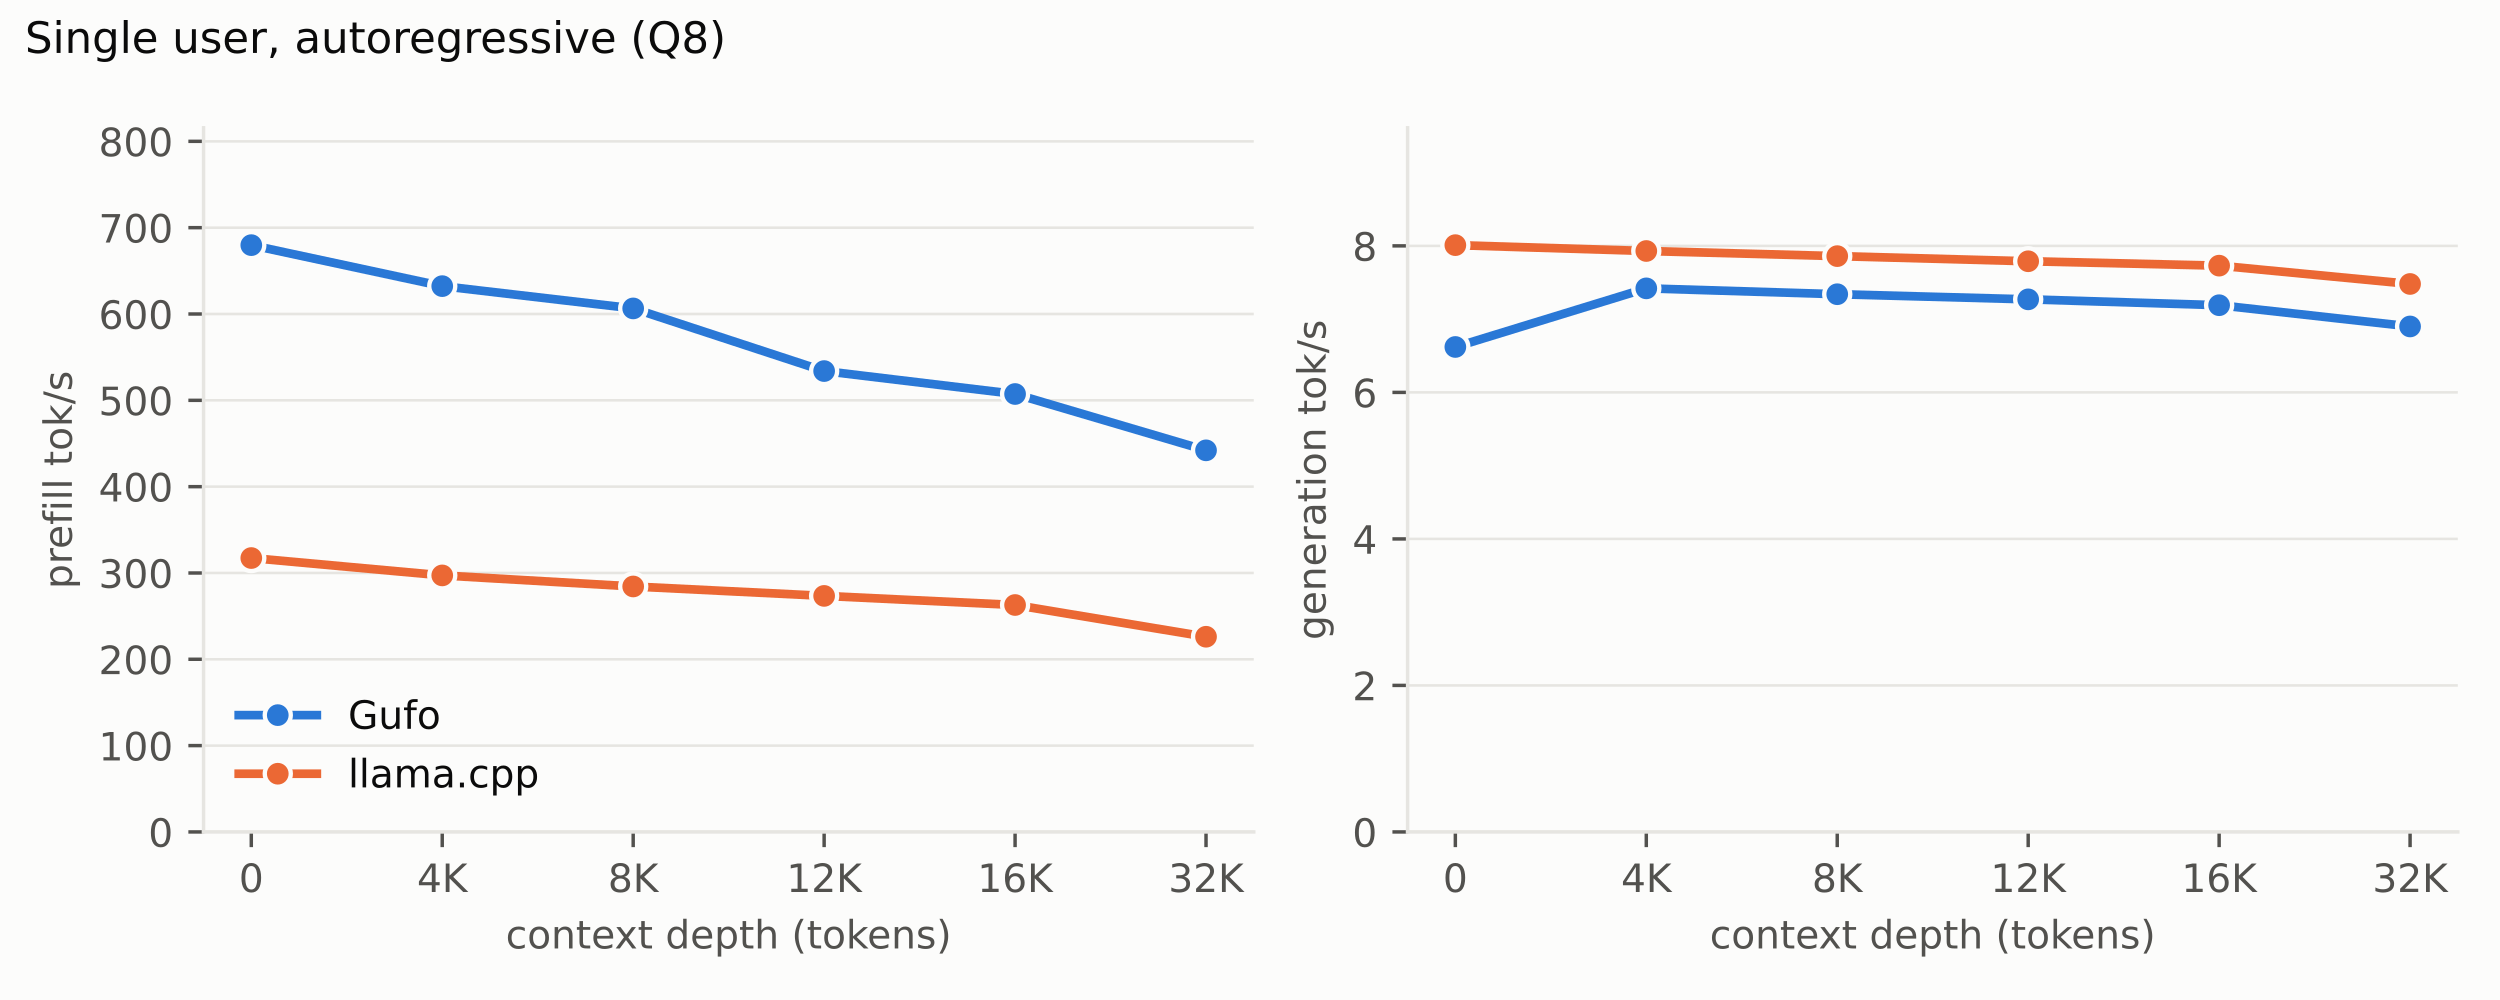
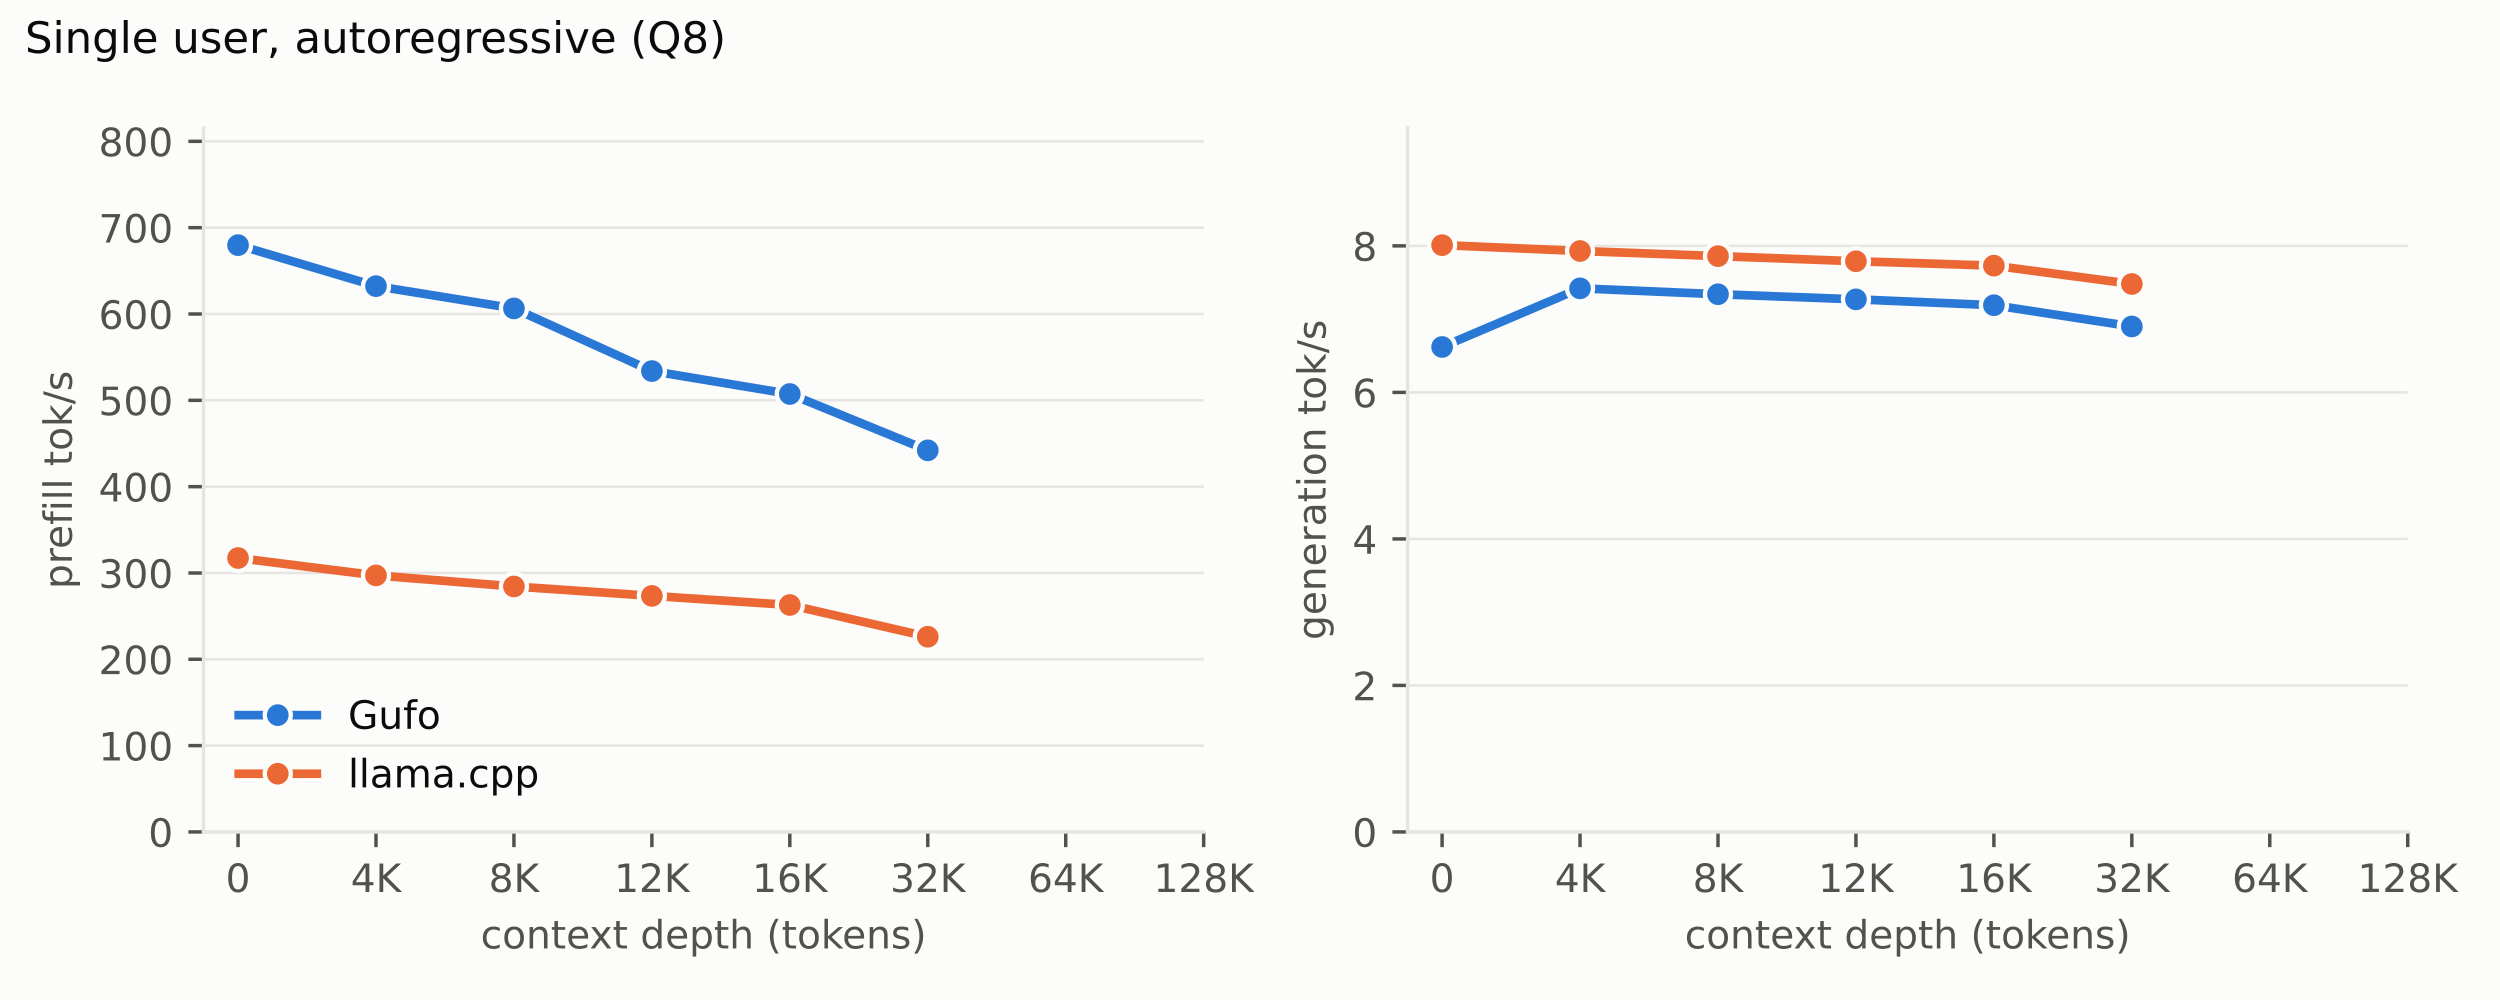
<svg xmlns="http://www.w3.org/2000/svg" xmlns:xlink="http://www.w3.org/1999/xlink" width="576pt" height="230.4pt" viewBox="0 0 576 230.4" version="1.1">
  <defs>
    <style type="text/css">*{stroke-linejoin: round; stroke-linecap: butt}</style>
  </defs>
  <g id="figure_1">
    <g id="patch_1">
      <path d="M 0 230.4  L 576 230.4  L 576 0  L 0 0  z " style="fill: #fcfcfb" />
    </g>
    <g id="axes_1">
      <g id="patch_2">
-         <path d="M 46.899 191.679  L 288.866 191.679  L 288.866 29.441  L 46.899 29.441  z " style="fill: #fcfcfb" />
+         <path d="M 46.899 191.679  L 277.326 191.679  L 277.326 29.441  L 46.899 29.441  z " style="fill: #fcfcfb" />
      </g>
      <g id="matplotlib.axis_1">
        <g id="xtick_1">
          <g id="line2d_1">
            <defs>
              <path id="m1ebf051f68" d="M 0 0  L 0 3.5  " style="stroke: #52514e; stroke-width: 0.8" />
            </defs>
            <g>
-               <use xlink:href="#m1ebf051f68" x="57.898" y="191.679" style="fill: #52514e; stroke: #52514e; stroke-width: 0.8" />
+               <use xlink:href="#m1ebf051f68" x="54.845" y="191.679" style="fill: #52514e; stroke: #52514e; stroke-width: 0.8" />
            </g>
          </g>
          <g id="text_1">
-             <text style="font-size: 9px; font-family: 'DejaVu Sans', 'Bitstream Vera Sans', 'Computer Modern Sans Serif', 'Lucida Grande', 'Verdana', 'Geneva', 'Lucid', 'Arial', 'Helvetica', 'Avant Garde', sans-serif; text-anchor: middle; fill: #52514e" x="57.898" y="205.517" transform="rotate(-0 57.89794 205.5172)">0</text>
+             <text style="font-size: 9px; font-family: 'DejaVu Sans', 'Bitstream Vera Sans', 'Computer Modern Sans Serif', 'Lucida Grande', 'Verdana', 'Geneva', 'Lucid', 'Arial', 'Helvetica', 'Avant Garde', sans-serif; text-anchor: middle; fill: #52514e" x="54.845" y="205.517" transform="rotate(-0 54.84519 205.5172)">0</text>
          </g>
        </g>
        <g id="xtick_2">
          <g id="line2d_2">
            <g>
-               <use xlink:href="#m1ebf051f68" x="101.892" y="191.679" style="fill: #52514e; stroke: #52514e; stroke-width: 0.8" />
+               <use xlink:href="#m1ebf051f68" x="86.628" y="191.679" style="fill: #52514e; stroke: #52514e; stroke-width: 0.8" />
            </g>
          </g>
          <g id="text_2">
-             <text style="font-size: 9px; font-family: 'DejaVu Sans', 'Bitstream Vera Sans', 'Computer Modern Sans Serif', 'Lucida Grande', 'Verdana', 'Geneva', 'Lucid', 'Arial', 'Helvetica', 'Avant Garde', sans-serif; text-anchor: middle; fill: #52514e" x="101.892" y="205.517" transform="rotate(-0 101.8919 205.5172)">4K</text>
+             <text style="font-size: 9px; font-family: 'DejaVu Sans', 'Bitstream Vera Sans', 'Computer Modern Sans Serif', 'Lucida Grande', 'Verdana', 'Geneva', 'Lucid', 'Arial', 'Helvetica', 'Avant Garde', sans-serif; text-anchor: middle; fill: #52514e" x="86.628" y="205.517" transform="rotate(-0 86.62814 205.5172)">4K</text>
          </g>
        </g>
        <g id="xtick_3">
          <g id="line2d_3">
            <g>
-               <use xlink:href="#m1ebf051f68" x="145.886" y="191.679" style="fill: #52514e; stroke: #52514e; stroke-width: 0.8" />
+               <use xlink:href="#m1ebf051f68" x="118.411" y="191.679" style="fill: #52514e; stroke: #52514e; stroke-width: 0.8" />
            </g>
          </g>
          <g id="text_3">
-             <text style="font-size: 9px; font-family: 'DejaVu Sans', 'Bitstream Vera Sans', 'Computer Modern Sans Serif', 'Lucida Grande', 'Verdana', 'Geneva', 'Lucid', 'Arial', 'Helvetica', 'Avant Garde', sans-serif; text-anchor: middle; fill: #52514e" x="145.886" y="205.517" transform="rotate(-0 145.8859 205.5172)">8K</text>
+             <text style="font-size: 9px; font-family: 'DejaVu Sans', 'Bitstream Vera Sans', 'Computer Modern Sans Serif', 'Lucida Grande', 'Verdana', 'Geneva', 'Lucid', 'Arial', 'Helvetica', 'Avant Garde', sans-serif; text-anchor: middle; fill: #52514e" x="118.411" y="205.517" transform="rotate(-0 118.4111 205.5172)">8K</text>
          </g>
        </g>
        <g id="xtick_4">
          <g id="line2d_4">
            <g>
-               <use xlink:href="#m1ebf051f68" x="189.88" y="191.679" style="fill: #52514e; stroke: #52514e; stroke-width: 0.8" />
+               <use xlink:href="#m1ebf051f68" x="150.194" y="191.679" style="fill: #52514e; stroke: #52514e; stroke-width: 0.8" />
            </g>
          </g>
          <g id="text_4">
-             <text style="font-size: 9px; font-family: 'DejaVu Sans', 'Bitstream Vera Sans', 'Computer Modern Sans Serif', 'Lucida Grande', 'Verdana', 'Geneva', 'Lucid', 'Arial', 'Helvetica', 'Avant Garde', sans-serif; text-anchor: middle; fill: #52514e" x="189.88" y="205.517" transform="rotate(-0 189.8798 205.5172)">12K</text>
+             <text style="font-size: 9px; font-family: 'DejaVu Sans', 'Bitstream Vera Sans', 'Computer Modern Sans Serif', 'Lucida Grande', 'Verdana', 'Geneva', 'Lucid', 'Arial', 'Helvetica', 'Avant Garde', sans-serif; text-anchor: middle; fill: #52514e" x="150.194" y="205.517" transform="rotate(-0 150.194 205.5172)">12K</text>
          </g>
        </g>
        <g id="xtick_5">
          <g id="line2d_5">
            <g>
-               <use xlink:href="#m1ebf051f68" x="233.874" y="191.679" style="fill: #52514e; stroke: #52514e; stroke-width: 0.8" />
+               <use xlink:href="#m1ebf051f68" x="181.977" y="191.679" style="fill: #52514e; stroke: #52514e; stroke-width: 0.8" />
            </g>
          </g>
          <g id="text_5">
-             <text style="font-size: 9px; font-family: 'DejaVu Sans', 'Bitstream Vera Sans', 'Computer Modern Sans Serif', 'Lucida Grande', 'Verdana', 'Geneva', 'Lucid', 'Arial', 'Helvetica', 'Avant Garde', sans-serif; text-anchor: middle; fill: #52514e" x="233.874" y="205.517" transform="rotate(-0 233.8738 205.5172)">16K</text>
+             <text style="font-size: 9px; font-family: 'DejaVu Sans', 'Bitstream Vera Sans', 'Computer Modern Sans Serif', 'Lucida Grande', 'Verdana', 'Geneva', 'Lucid', 'Arial', 'Helvetica', 'Avant Garde', sans-serif; text-anchor: middle; fill: #52514e" x="181.977" y="205.517" transform="rotate(-0 181.977 205.5172)">16K</text>
          </g>
        </g>
        <g id="xtick_6">
          <g id="line2d_6">
            <g>
-               <use xlink:href="#m1ebf051f68" x="277.868" y="191.679" style="fill: #52514e; stroke: #52514e; stroke-width: 0.8" />
+               <use xlink:href="#m1ebf051f68" x="213.76" y="191.679" style="fill: #52514e; stroke: #52514e; stroke-width: 0.8" />
            </g>
          </g>
          <g id="text_6">
-             <text style="font-size: 9px; font-family: 'DejaVu Sans', 'Bitstream Vera Sans', 'Computer Modern Sans Serif', 'Lucida Grande', 'Verdana', 'Geneva', 'Lucid', 'Arial', 'Helvetica', 'Avant Garde', sans-serif; text-anchor: middle; fill: #52514e" x="277.868" y="205.517" transform="rotate(-0 277.8678 205.5172)">32K</text>
-           </g>
-         </g>
-         <g id="text_7">
-           <text style="font-size: 9px; font-family: 'DejaVu Sans', 'Bitstream Vera Sans', 'Computer Modern Sans Serif', 'Lucida Grande', 'Verdana', 'Geneva', 'Lucid', 'Arial', 'Helvetica', 'Avant Garde', sans-serif; text-anchor: middle; fill: #52514e" x="167.883" y="218.518" transform="rotate(-0 167.8829 218.5179)">context depth (tokens)</text>
+             <text style="font-size: 9px; font-family: 'DejaVu Sans', 'Bitstream Vera Sans', 'Computer Modern Sans Serif', 'Lucida Grande', 'Verdana', 'Geneva', 'Lucid', 'Arial', 'Helvetica', 'Avant Garde', sans-serif; text-anchor: middle; fill: #52514e" x="213.76" y="205.517" transform="rotate(-0 213.76 205.5172)">32K</text>
+           </g>
+         </g>
+         <g id="xtick_7">
+           <g id="line2d_7">
+             <g>
+               <use xlink:href="#m1ebf051f68" x="245.543" y="191.679" style="fill: #52514e; stroke: #52514e; stroke-width: 0.8" />
+             </g>
+           </g>
+           <g id="text_7">
+             <text style="font-size: 9px; font-family: 'DejaVu Sans', 'Bitstream Vera Sans', 'Computer Modern Sans Serif', 'Lucida Grande', 'Verdana', 'Geneva', 'Lucid', 'Arial', 'Helvetica', 'Avant Garde', sans-serif; text-anchor: middle; fill: #52514e" x="245.543" y="205.517" transform="rotate(-0 245.5429 205.5172)">64K</text>
+           </g>
+         </g>
+         <g id="xtick_8">
+           <g id="line2d_8">
+             <g>
+               <use xlink:href="#m1ebf051f68" x="277.326" y="191.679" style="fill: #52514e; stroke: #52514e; stroke-width: 0.8" />
+             </g>
+           </g>
+           <g id="text_8">
+             <text style="font-size: 9px; font-family: 'DejaVu Sans', 'Bitstream Vera Sans', 'Computer Modern Sans Serif', 'Lucida Grande', 'Verdana', 'Geneva', 'Lucid', 'Arial', 'Helvetica', 'Avant Garde', sans-serif; text-anchor: middle; fill: #52514e" x="277.326" y="205.517" transform="rotate(-0 277.3259 205.5172)">128K</text>
+           </g>
+         </g>
+         <g id="text_9">
+           <text style="font-size: 9px; font-family: 'DejaVu Sans', 'Bitstream Vera Sans', 'Computer Modern Sans Serif', 'Lucida Grande', 'Verdana', 'Geneva', 'Lucid', 'Arial', 'Helvetica', 'Avant Garde', sans-serif; text-anchor: middle; fill: #52514e" x="162.113" y="218.518" transform="rotate(-0 162.1127 218.5179)">context depth (tokens)</text>
        </g>
      </g>
      <g id="matplotlib.axis_2">
        <g id="ytick_1">
-           <g id="line2d_7">
-             <path d="M 46.899 191.679  L 288.866 191.679  " clip-path="url(#p35d1e9979d)" style="fill: none; stroke: #e6e5e1; stroke-width: 0.6; stroke-linecap: square" />
-           </g>
-           <g id="line2d_8">
+           <g id="line2d_9">
+             <path d="M 46.899 191.679  L 277.326 191.679  " clip-path="url(#pd876394976)" style="fill: none; stroke: #e6e5e1; stroke-width: 0.6; stroke-linecap: square" />
+           </g>
+           <g id="line2d_10">
            <defs>
              <path id="m680e5b1e24" d="M 0 0  L -3.5 0  " style="stroke: #52514e; stroke-width: 0.8" />
            </defs>
            <g>
              <use xlink:href="#m680e5b1e24" x="46.899" y="191.679" style="fill: #52514e; stroke: #52514e; stroke-width: 0.8" />
            </g>
          </g>
-           <g id="text_8">
+           <g id="text_10">
            <text style="font-size: 9px; font-family: 'DejaVu Sans', 'Bitstream Vera Sans', 'Computer Modern Sans Serif', 'Lucida Grande', 'Verdana', 'Geneva', 'Lucid', 'Arial', 'Helvetica', 'Avant Garde', sans-serif; text-anchor: end; fill: #52514e" x="39.899" y="195.098" transform="rotate(-0 39.89945 195.0982)">0</text>
          </g>
        </g>
        <g id="ytick_2">
-           <g id="line2d_9">
-             <path d="M 46.899 171.79  L 288.866 171.79  " clip-path="url(#p35d1e9979d)" style="fill: none; stroke: #e6e5e1; stroke-width: 0.6; stroke-linecap: square" />
-           </g>
-           <g id="line2d_10">
+           <g id="line2d_11">
+             <path d="M 46.899 171.79  L 277.326 171.79  " clip-path="url(#pd876394976)" style="fill: none; stroke: #e6e5e1; stroke-width: 0.6; stroke-linecap: square" />
+           </g>
+           <g id="line2d_12">
            <g>
              <use xlink:href="#m680e5b1e24" x="46.899" y="171.79" style="fill: #52514e; stroke: #52514e; stroke-width: 0.8" />
            </g>
          </g>
-           <g id="text_9">
+           <g id="text_11">
            <text style="font-size: 9px; font-family: 'DejaVu Sans', 'Bitstream Vera Sans', 'Computer Modern Sans Serif', 'Lucida Grande', 'Verdana', 'Geneva', 'Lucid', 'Arial', 'Helvetica', 'Avant Garde', sans-serif; text-anchor: end; fill: #52514e" x="39.899" y="175.209" transform="rotate(-0 39.89945 175.2093)">100</text>
          </g>
        </g>
        <g id="ytick_3">
-           <g id="line2d_11">
-             <path d="M 46.899 151.902  L 288.866 151.902  " clip-path="url(#p35d1e9979d)" style="fill: none; stroke: #e6e5e1; stroke-width: 0.6; stroke-linecap: square" />
-           </g>
-           <g id="line2d_12">
+           <g id="line2d_13">
+             <path d="M 46.899 151.902  L 277.326 151.902  " clip-path="url(#pd876394976)" style="fill: none; stroke: #e6e5e1; stroke-width: 0.6; stroke-linecap: square" />
+           </g>
+           <g id="line2d_14">
            <g>
              <use xlink:href="#m680e5b1e24" x="46.899" y="151.902" style="fill: #52514e; stroke: #52514e; stroke-width: 0.8" />
            </g>
          </g>
-           <g id="text_10">
+           <g id="text_12">
            <text style="font-size: 9px; font-family: 'DejaVu Sans', 'Bitstream Vera Sans', 'Computer Modern Sans Serif', 'Lucida Grande', 'Verdana', 'Geneva', 'Lucid', 'Arial', 'Helvetica', 'Avant Garde', sans-serif; text-anchor: end; fill: #52514e" x="39.899" y="155.32" transform="rotate(-0 39.89945 155.3204)">200</text>
          </g>
        </g>
        <g id="ytick_4">
-           <g id="line2d_13">
-             <path d="M 46.899 132.013  L 288.866 132.013  " clip-path="url(#p35d1e9979d)" style="fill: none; stroke: #e6e5e1; stroke-width: 0.6; stroke-linecap: square" />
-           </g>
-           <g id="line2d_14">
+           <g id="line2d_15">
+             <path d="M 46.899 132.013  L 277.326 132.013  " clip-path="url(#pd876394976)" style="fill: none; stroke: #e6e5e1; stroke-width: 0.6; stroke-linecap: square" />
+           </g>
+           <g id="line2d_16">
            <g>
              <use xlink:href="#m680e5b1e24" x="46.899" y="132.013" style="fill: #52514e; stroke: #52514e; stroke-width: 0.8" />
            </g>
          </g>
-           <g id="text_11">
+           <g id="text_13">
            <text style="font-size: 9px; font-family: 'DejaVu Sans', 'Bitstream Vera Sans', 'Computer Modern Sans Serif', 'Lucida Grande', 'Verdana', 'Geneva', 'Lucid', 'Arial', 'Helvetica', 'Avant Garde', sans-serif; text-anchor: end; fill: #52514e" x="39.899" y="135.432" transform="rotate(-0 39.89945 135.4315)">300</text>
          </g>
        </g>
        <g id="ytick_5">
-           <g id="line2d_15">
-             <path d="M 46.899 112.124  L 288.866 112.124  " clip-path="url(#p35d1e9979d)" style="fill: none; stroke: #e6e5e1; stroke-width: 0.6; stroke-linecap: square" />
-           </g>
-           <g id="line2d_16">
+           <g id="line2d_17">
+             <path d="M 46.899 112.124  L 277.326 112.124  " clip-path="url(#pd876394976)" style="fill: none; stroke: #e6e5e1; stroke-width: 0.6; stroke-linecap: square" />
+           </g>
+           <g id="line2d_18">
            <g>
              <use xlink:href="#m680e5b1e24" x="46.899" y="112.124" style="fill: #52514e; stroke: #52514e; stroke-width: 0.8" />
            </g>
          </g>
-           <g id="text_12">
+           <g id="text_14">
            <text style="font-size: 9px; font-family: 'DejaVu Sans', 'Bitstream Vera Sans', 'Computer Modern Sans Serif', 'Lucida Grande', 'Verdana', 'Geneva', 'Lucid', 'Arial', 'Helvetica', 'Avant Garde', sans-serif; text-anchor: end; fill: #52514e" x="39.899" y="115.543" transform="rotate(-0 39.89945 115.5426)">400</text>
          </g>
        </g>
        <g id="ytick_6">
-           <g id="line2d_17">
-             <path d="M 46.899 92.235  L 288.866 92.235  " clip-path="url(#p35d1e9979d)" style="fill: none; stroke: #e6e5e1; stroke-width: 0.6; stroke-linecap: square" />
-           </g>
-           <g id="line2d_18">
+           <g id="line2d_19">
+             <path d="M 46.899 92.235  L 277.326 92.235  " clip-path="url(#pd876394976)" style="fill: none; stroke: #e6e5e1; stroke-width: 0.6; stroke-linecap: square" />
+           </g>
+           <g id="line2d_20">
            <g>
              <use xlink:href="#m680e5b1e24" x="46.899" y="92.235" style="fill: #52514e; stroke: #52514e; stroke-width: 0.8" />
            </g>
          </g>
-           <g id="text_13">
+           <g id="text_15">
            <text style="font-size: 9px; font-family: 'DejaVu Sans', 'Bitstream Vera Sans', 'Computer Modern Sans Serif', 'Lucida Grande', 'Verdana', 'Geneva', 'Lucid', 'Arial', 'Helvetica', 'Avant Garde', sans-serif; text-anchor: end; fill: #52514e" x="39.899" y="95.654" transform="rotate(-0 39.89945 95.65375)">500</text>
          </g>
        </g>
        <g id="ytick_7">
-           <g id="line2d_19">
-             <path d="M 46.899 72.346  L 288.866 72.346  " clip-path="url(#p35d1e9979d)" style="fill: none; stroke: #e6e5e1; stroke-width: 0.6; stroke-linecap: square" />
-           </g>
-           <g id="line2d_20">
+           <g id="line2d_21">
+             <path d="M 46.899 72.346  L 277.326 72.346  " clip-path="url(#pd876394976)" style="fill: none; stroke: #e6e5e1; stroke-width: 0.6; stroke-linecap: square" />
+           </g>
+           <g id="line2d_22">
            <g>
              <use xlink:href="#m680e5b1e24" x="46.899" y="72.346" style="fill: #52514e; stroke: #52514e; stroke-width: 0.8" />
            </g>
          </g>
-           <g id="text_14">
+           <g id="text_16">
            <text style="font-size: 9px; font-family: 'DejaVu Sans', 'Bitstream Vera Sans', 'Computer Modern Sans Serif', 'Lucida Grande', 'Verdana', 'Geneva', 'Lucid', 'Arial', 'Helvetica', 'Avant Garde', sans-serif; text-anchor: end; fill: #52514e" x="39.899" y="75.765" transform="rotate(-0 39.89945 75.76485)">600</text>
          </g>
        </g>
        <g id="ytick_8">
-           <g id="line2d_21">
-             <path d="M 46.899 52.457  L 288.866 52.457  " clip-path="url(#p35d1e9979d)" style="fill: none; stroke: #e6e5e1; stroke-width: 0.6; stroke-linecap: square" />
-           </g>
-           <g id="line2d_22">
+           <g id="line2d_23">
+             <path d="M 46.899 52.457  L 277.326 52.457  " clip-path="url(#pd876394976)" style="fill: none; stroke: #e6e5e1; stroke-width: 0.6; stroke-linecap: square" />
+           </g>
+           <g id="line2d_24">
            <g>
              <use xlink:href="#m680e5b1e24" x="46.899" y="52.457" style="fill: #52514e; stroke: #52514e; stroke-width: 0.8" />
            </g>
          </g>
-           <g id="text_15">
+           <g id="text_17">
            <text style="font-size: 9px; font-family: 'DejaVu Sans', 'Bitstream Vera Sans', 'Computer Modern Sans Serif', 'Lucida Grande', 'Verdana', 'Geneva', 'Lucid', 'Arial', 'Helvetica', 'Avant Garde', sans-serif; text-anchor: end; fill: #52514e" x="39.899" y="55.876" transform="rotate(-0 39.89945 55.87595)">700</text>
          </g>
        </g>
        <g id="ytick_9">
-           <g id="line2d_23">
-             <path d="M 46.899 32.568  L 288.866 32.568  " clip-path="url(#p35d1e9979d)" style="fill: none; stroke: #e6e5e1; stroke-width: 0.6; stroke-linecap: square" />
-           </g>
-           <g id="line2d_24">
+           <g id="line2d_25">
+             <path d="M 46.899 32.568  L 277.326 32.568  " clip-path="url(#pd876394976)" style="fill: none; stroke: #e6e5e1; stroke-width: 0.6; stroke-linecap: square" />
+           </g>
+           <g id="line2d_26">
            <g>
              <use xlink:href="#m680e5b1e24" x="46.899" y="32.568" style="fill: #52514e; stroke: #52514e; stroke-width: 0.8" />
            </g>
          </g>
-           <g id="text_16">
+           <g id="text_18">
            <text style="font-size: 9px; font-family: 'DejaVu Sans', 'Bitstream Vera Sans', 'Computer Modern Sans Serif', 'Lucida Grande', 'Verdana', 'Geneva', 'Lucid', 'Arial', 'Helvetica', 'Avant Garde', sans-serif; text-anchor: end; fill: #52514e" x="39.899" y="35.987" transform="rotate(-0 39.89945 35.98706)">800</text>
          </g>
        </g>
-         <g id="text_17">
+         <g id="text_19">
          <text style="font-size: 9px; font-family: 'DejaVu Sans', 'Bitstream Vera Sans', 'Computer Modern Sans Serif', 'Lucida Grande', 'Verdana', 'Geneva', 'Lucid', 'Arial', 'Helvetica', 'Avant Garde', sans-serif; text-anchor: middle; fill: #52514e" x="16.559" y="110.56" transform="rotate(-90 16.55859 110.56)">prefill tok/s</text>
        </g>
      </g>
-       <g id="line2d_25">
-         <path d="M 57.898 56.481  L 101.892 65.926  L 145.886 71.061  L 189.88 85.494  L 233.874 90.779  L 277.868 103.758  " clip-path="url(#p35d1e9979d)" style="fill: none; stroke: #2a78d6; stroke-width: 2; stroke-linecap: square" />
+       <g id="line2d_27">
+         <path d="M 54.845 56.481  L 86.628 65.926  L 118.411 71.061  L 150.194 85.494  L 181.977 90.779  L 213.76 103.758  " clip-path="url(#pd876394976)" style="fill: none; stroke: #2a78d6; stroke-width: 2; stroke-linecap: square" />
        <defs>
          <path id="m91930ba968" d="M 0 3  C 0.796 3 1.559 2.684 2.121 2.121  C 2.684 1.559 3 0.796 3 0  C 3 -0.796 2.684 -1.559 2.121 -2.121  C 1.559 -2.684 0.796 -3 0 -3  C -0.796 -3 -1.559 -2.684 -2.121 -2.121  C -2.684 -1.559 -3 -0.796 -3 0  C -3 0.796 -2.684 1.559 -2.121 2.121  C -1.559 2.684 -0.796 3 0 3  z " style="stroke: #fcfcfb" />
        </defs>
-         <g clip-path="url(#p35d1e9979d)">
-           <use xlink:href="#m91930ba968" x="57.898" y="56.481" style="fill: #2a78d6; stroke: #fcfcfb" />
-           <use xlink:href="#m91930ba968" x="101.892" y="65.926" style="fill: #2a78d6; stroke: #fcfcfb" />
-           <use xlink:href="#m91930ba968" x="145.886" y="71.061" style="fill: #2a78d6; stroke: #fcfcfb" />
-           <use xlink:href="#m91930ba968" x="189.88" y="85.494" style="fill: #2a78d6; stroke: #fcfcfb" />
-           <use xlink:href="#m91930ba968" x="233.874" y="90.779" style="fill: #2a78d6; stroke: #fcfcfb" />
-           <use xlink:href="#m91930ba968" x="277.868" y="103.758" style="fill: #2a78d6; stroke: #fcfcfb" />
-         </g>
-       </g>
-       <g id="line2d_26">
-         <path d="M 57.898 128.572  L 101.892 132.575  L 145.886 135.123  L 189.88 137.297  L 233.874 139.393  L 277.868 146.707  " clip-path="url(#p35d1e9979d)" style="fill: none; stroke: #eb6834; stroke-width: 2; stroke-linecap: square" />
+         <g clip-path="url(#pd876394976)">
+           <use xlink:href="#m91930ba968" x="54.845" y="56.481" style="fill: #2a78d6; stroke: #fcfcfb" />
+           <use xlink:href="#m91930ba968" x="86.628" y="65.926" style="fill: #2a78d6; stroke: #fcfcfb" />
+           <use xlink:href="#m91930ba968" x="118.411" y="71.061" style="fill: #2a78d6; stroke: #fcfcfb" />
+           <use xlink:href="#m91930ba968" x="150.194" y="85.494" style="fill: #2a78d6; stroke: #fcfcfb" />
+           <use xlink:href="#m91930ba968" x="181.977" y="90.779" style="fill: #2a78d6; stroke: #fcfcfb" />
+           <use xlink:href="#m91930ba968" x="213.76" y="103.758" style="fill: #2a78d6; stroke: #fcfcfb" />
+         </g>
+       </g>
+       <g id="line2d_28">
+         <path d="M 54.845 128.572  L 86.628 132.575  L 118.411 135.123  L 150.194 137.297  L 181.977 139.393  L 213.76 146.707  " clip-path="url(#pd876394976)" style="fill: none; stroke: #eb6834; stroke-width: 2; stroke-linecap: square" />
        <defs>
          <path id="ma0614988b8" d="M 0 3  C 0.796 3 1.559 2.684 2.121 2.121  C 2.684 1.559 3 0.796 3 0  C 3 -0.796 2.684 -1.559 2.121 -2.121  C 1.559 -2.684 0.796 -3 0 -3  C -0.796 -3 -1.559 -2.684 -2.121 -2.121  C -2.684 -1.559 -3 -0.796 -3 0  C -3 0.796 -2.684 1.559 -2.121 2.121  C -1.559 2.684 -0.796 3 0 3  z " style="stroke: #fcfcfb" />
        </defs>
-         <g clip-path="url(#p35d1e9979d)">
-           <use xlink:href="#ma0614988b8" x="57.898" y="128.572" style="fill: #eb6834; stroke: #fcfcfb" />
-           <use xlink:href="#ma0614988b8" x="101.892" y="132.575" style="fill: #eb6834; stroke: #fcfcfb" />
-           <use xlink:href="#ma0614988b8" x="145.886" y="135.123" style="fill: #eb6834; stroke: #fcfcfb" />
-           <use xlink:href="#ma0614988b8" x="189.88" y="137.297" style="fill: #eb6834; stroke: #fcfcfb" />
-           <use xlink:href="#ma0614988b8" x="233.874" y="139.393" style="fill: #eb6834; stroke: #fcfcfb" />
-           <use xlink:href="#ma0614988b8" x="277.868" y="146.707" style="fill: #eb6834; stroke: #fcfcfb" />
+         <g clip-path="url(#pd876394976)">
+           <use xlink:href="#ma0614988b8" x="54.845" y="128.572" style="fill: #eb6834; stroke: #fcfcfb" />
+           <use xlink:href="#ma0614988b8" x="86.628" y="132.575" style="fill: #eb6834; stroke: #fcfcfb" />
+           <use xlink:href="#ma0614988b8" x="118.411" y="135.123" style="fill: #eb6834; stroke: #fcfcfb" />
+           <use xlink:href="#ma0614988b8" x="150.194" y="137.297" style="fill: #eb6834; stroke: #fcfcfb" />
+           <use xlink:href="#ma0614988b8" x="181.977" y="139.393" style="fill: #eb6834; stroke: #fcfcfb" />
+           <use xlink:href="#ma0614988b8" x="213.76" y="146.707" style="fill: #eb6834; stroke: #fcfcfb" />
        </g>
      </g>
      <g id="patch_3">
        <path d="M 46.899 191.679  L 46.899 29.441  " style="fill: none; stroke: #e6e5e1; stroke-width: 0.8; stroke-linejoin: miter; stroke-linecap: square" />
      </g>
      <g id="patch_4">
-         <path d="M 46.899 191.679  L 288.866 191.679  " style="fill: none; stroke: #e6e5e1; stroke-width: 0.8; stroke-linejoin: miter; stroke-linecap: square" />
+         <path d="M 46.899 191.679  L 277.326 191.679  " style="fill: none; stroke: #e6e5e1; stroke-width: 0.8; stroke-linejoin: miter; stroke-linecap: square" />
      </g>
      <g id="legend_1">
-         <g id="line2d_27">
+         <g id="line2d_29">
          <path d="M 54.999 164.766  L 63.999 164.766  L 72.999 164.766  " style="fill: none; stroke: #2a78d6; stroke-width: 2; stroke-linecap: square" />
          <g>
            <use xlink:href="#m91930ba968" x="63.999" y="164.766" style="fill: #2a78d6; stroke: #fcfcfb" />
          </g>
        </g>
-         <g id="text_18">
+         <g id="text_20">
          <text style="font-size: 9px; font-family: 'DejaVu Sans', 'Bitstream Vera Sans', 'Computer Modern Sans Serif', 'Lucida Grande', 'Verdana', 'Geneva', 'Lucid', 'Arial', 'Helvetica', 'Avant Garde', sans-serif; text-anchor: start; fill: #0b0b0b" x="80.199" y="167.916" transform="rotate(-0 80.19945 167.9165)">Gufo</text>
        </g>
-         <g id="line2d_28">
+         <g id="line2d_30">
          <path d="M 54.999 178.267  L 63.999 178.267  L 72.999 178.267  " style="fill: none; stroke: #eb6834; stroke-width: 2; stroke-linecap: square" />
          <g>
            <use xlink:href="#ma0614988b8" x="63.999" y="178.267" style="fill: #eb6834; stroke: #fcfcfb" />
          </g>
        </g>
-         <g id="text_19">
+         <g id="text_21">
          <text style="font-size: 9px; font-family: 'DejaVu Sans', 'Bitstream Vera Sans', 'Computer Modern Sans Serif', 'Lucida Grande', 'Verdana', 'Geneva', 'Lucid', 'Arial', 'Helvetica', 'Avant Garde', sans-serif; text-anchor: start; fill: #0b0b0b" x="80.199" y="181.417" transform="rotate(-0 80.19945 181.4172)">llama.cpp</text>
        </g>
      </g>
    </g>
    <g id="axes_2">
      <g id="patch_5">
-         <path d="M 324.313 191.679  L 566.28 191.679  L 566.28 29.441  L 324.313 29.441  z " style="fill: #fcfcfb" />
+         <path d="M 324.313 191.679  L 554.74 191.679  L 554.74 29.441  L 324.313 29.441  z " style="fill: #fcfcfb" />
      </g>
      <g id="matplotlib.axis_3">
-         <g id="xtick_7">
-           <g id="line2d_29">
-             <g>
-               <use xlink:href="#m1ebf051f68" x="335.312" y="191.679" style="fill: #52514e; stroke: #52514e; stroke-width: 0.8" />
-             </g>
-           </g>
-           <g id="text_20">
-             <text style="font-size: 9px; font-family: 'DejaVu Sans', 'Bitstream Vera Sans', 'Computer Modern Sans Serif', 'Lucida Grande', 'Verdana', 'Geneva', 'Lucid', 'Arial', 'Helvetica', 'Avant Garde', sans-serif; text-anchor: middle; fill: #52514e" x="335.312" y="205.517" transform="rotate(-0 335.3117 205.5172)">0</text>
-           </g>
-         </g>
-         <g id="xtick_8">
-           <g id="line2d_30">
-             <g>
-               <use xlink:href="#m1ebf051f68" x="379.306" y="191.679" style="fill: #52514e; stroke: #52514e; stroke-width: 0.8" />
-             </g>
-           </g>
-           <g id="text_21">
-             <text style="font-size: 9px; font-family: 'DejaVu Sans', 'Bitstream Vera Sans', 'Computer Modern Sans Serif', 'Lucida Grande', 'Verdana', 'Geneva', 'Lucid', 'Arial', 'Helvetica', 'Avant Garde', sans-serif; text-anchor: middle; fill: #52514e" x="379.306" y="205.517" transform="rotate(-0 379.3057 205.5172)">4K</text>
-           </g>
-         </g>
        <g id="xtick_9">
          <g id="line2d_31">
            <g>
-               <use xlink:href="#m1ebf051f68" x="423.3" y="191.679" style="fill: #52514e; stroke: #52514e; stroke-width: 0.8" />
+               <use xlink:href="#m1ebf051f68" x="332.259" y="191.679" style="fill: #52514e; stroke: #52514e; stroke-width: 0.8" />
            </g>
          </g>
          <g id="text_22">
-             <text style="font-size: 9px; font-family: 'DejaVu Sans', 'Bitstream Vera Sans', 'Computer Modern Sans Serif', 'Lucida Grande', 'Verdana', 'Geneva', 'Lucid', 'Arial', 'Helvetica', 'Avant Garde', sans-serif; text-anchor: middle; fill: #52514e" x="423.3" y="205.517" transform="rotate(-0 423.2996 205.5172)">8K</text>
+             <text style="font-size: 9px; font-family: 'DejaVu Sans', 'Bitstream Vera Sans', 'Computer Modern Sans Serif', 'Lucida Grande', 'Verdana', 'Geneva', 'Lucid', 'Arial', 'Helvetica', 'Avant Garde', sans-serif; text-anchor: middle; fill: #52514e" x="332.259" y="205.517" transform="rotate(-0 332.2589 205.5172)">0</text>
          </g>
        </g>
        <g id="xtick_10">
          <g id="line2d_32">
            <g>
-               <use xlink:href="#m1ebf051f68" x="467.294" y="191.679" style="fill: #52514e; stroke: #52514e; stroke-width: 0.8" />
+               <use xlink:href="#m1ebf051f68" x="364.042" y="191.679" style="fill: #52514e; stroke: #52514e; stroke-width: 0.8" />
            </g>
          </g>
          <g id="text_23">
-             <text style="font-size: 9px; font-family: 'DejaVu Sans', 'Bitstream Vera Sans', 'Computer Modern Sans Serif', 'Lucida Grande', 'Verdana', 'Geneva', 'Lucid', 'Arial', 'Helvetica', 'Avant Garde', sans-serif; text-anchor: middle; fill: #52514e" x="467.294" y="205.517" transform="rotate(-0 467.2936 205.5172)">12K</text>
+             <text style="font-size: 9px; font-family: 'DejaVu Sans', 'Bitstream Vera Sans', 'Computer Modern Sans Serif', 'Lucida Grande', 'Verdana', 'Geneva', 'Lucid', 'Arial', 'Helvetica', 'Avant Garde', sans-serif; text-anchor: middle; fill: #52514e" x="364.042" y="205.517" transform="rotate(-0 364.0419 205.5172)">4K</text>
          </g>
        </g>
        <g id="xtick_11">
          <g id="line2d_33">
            <g>
-               <use xlink:href="#m1ebf051f68" x="511.288" y="191.679" style="fill: #52514e; stroke: #52514e; stroke-width: 0.8" />
+               <use xlink:href="#m1ebf051f68" x="395.825" y="191.679" style="fill: #52514e; stroke: #52514e; stroke-width: 0.8" />
            </g>
          </g>
          <g id="text_24">
-             <text style="font-size: 9px; font-family: 'DejaVu Sans', 'Bitstream Vera Sans', 'Computer Modern Sans Serif', 'Lucida Grande', 'Verdana', 'Geneva', 'Lucid', 'Arial', 'Helvetica', 'Avant Garde', sans-serif; text-anchor: middle; fill: #52514e" x="511.288" y="205.517" transform="rotate(-0 511.2875 205.5172)">16K</text>
+             <text style="font-size: 9px; font-family: 'DejaVu Sans', 'Bitstream Vera Sans', 'Computer Modern Sans Serif', 'Lucida Grande', 'Verdana', 'Geneva', 'Lucid', 'Arial', 'Helvetica', 'Avant Garde', sans-serif; text-anchor: middle; fill: #52514e" x="395.825" y="205.517" transform="rotate(-0 395.8248 205.5172)">8K</text>
          </g>
        </g>
        <g id="xtick_12">
          <g id="line2d_34">
            <g>
-               <use xlink:href="#m1ebf051f68" x="555.282" y="191.679" style="fill: #52514e; stroke: #52514e; stroke-width: 0.8" />
+               <use xlink:href="#m1ebf051f68" x="427.608" y="191.679" style="fill: #52514e; stroke: #52514e; stroke-width: 0.8" />
            </g>
          </g>
          <g id="text_25">
-             <text style="font-size: 9px; font-family: 'DejaVu Sans', 'Bitstream Vera Sans', 'Computer Modern Sans Serif', 'Lucida Grande', 'Verdana', 'Geneva', 'Lucid', 'Arial', 'Helvetica', 'Avant Garde', sans-serif; text-anchor: middle; fill: #52514e" x="555.282" y="205.517" transform="rotate(-0 555.2815 205.5172)">32K</text>
-           </g>
-         </g>
-         <g id="text_26">
-           <text style="font-size: 9px; font-family: 'DejaVu Sans', 'Bitstream Vera Sans', 'Computer Modern Sans Serif', 'Lucida Grande', 'Verdana', 'Geneva', 'Lucid', 'Arial', 'Helvetica', 'Avant Garde', sans-serif; text-anchor: middle; fill: #52514e" x="445.297" y="218.518" transform="rotate(-0 445.2966 218.5179)">context depth (tokens)</text>
+             <text style="font-size: 9px; font-family: 'DejaVu Sans', 'Bitstream Vera Sans', 'Computer Modern Sans Serif', 'Lucida Grande', 'Verdana', 'Geneva', 'Lucid', 'Arial', 'Helvetica', 'Avant Garde', sans-serif; text-anchor: middle; fill: #52514e" x="427.608" y="205.517" transform="rotate(-0 427.6078 205.5172)">12K</text>
+           </g>
+         </g>
+         <g id="xtick_13">
+           <g id="line2d_35">
+             <g>
+               <use xlink:href="#m1ebf051f68" x="459.391" y="191.679" style="fill: #52514e; stroke: #52514e; stroke-width: 0.8" />
+             </g>
+           </g>
+           <g id="text_26">
+             <text style="font-size: 9px; font-family: 'DejaVu Sans', 'Bitstream Vera Sans', 'Computer Modern Sans Serif', 'Lucida Grande', 'Verdana', 'Geneva', 'Lucid', 'Arial', 'Helvetica', 'Avant Garde', sans-serif; text-anchor: middle; fill: #52514e" x="459.391" y="205.517" transform="rotate(-0 459.3908 205.5172)">16K</text>
+           </g>
+         </g>
+         <g id="xtick_14">
+           <g id="line2d_36">
+             <g>
+               <use xlink:href="#m1ebf051f68" x="491.174" y="191.679" style="fill: #52514e; stroke: #52514e; stroke-width: 0.8" />
+             </g>
+           </g>
+           <g id="text_27">
+             <text style="font-size: 9px; font-family: 'DejaVu Sans', 'Bitstream Vera Sans', 'Computer Modern Sans Serif', 'Lucida Grande', 'Verdana', 'Geneva', 'Lucid', 'Arial', 'Helvetica', 'Avant Garde', sans-serif; text-anchor: middle; fill: #52514e" x="491.174" y="205.517" transform="rotate(-0 491.1737 205.5172)">32K</text>
+           </g>
+         </g>
+         <g id="xtick_15">
+           <g id="line2d_37">
+             <g>
+               <use xlink:href="#m1ebf051f68" x="522.957" y="191.679" style="fill: #52514e; stroke: #52514e; stroke-width: 0.8" />
+             </g>
+           </g>
+           <g id="text_28">
+             <text style="font-size: 9px; font-family: 'DejaVu Sans', 'Bitstream Vera Sans', 'Computer Modern Sans Serif', 'Lucida Grande', 'Verdana', 'Geneva', 'Lucid', 'Arial', 'Helvetica', 'Avant Garde', sans-serif; text-anchor: middle; fill: #52514e" x="522.957" y="205.517" transform="rotate(-0 522.9567 205.5172)">64K</text>
+           </g>
+         </g>
+         <g id="xtick_16">
+           <g id="line2d_38">
+             <g>
+               <use xlink:href="#m1ebf051f68" x="554.74" y="191.679" style="fill: #52514e; stroke: #52514e; stroke-width: 0.8" />
+             </g>
+           </g>
+           <g id="text_29">
+             <text style="font-size: 9px; font-family: 'DejaVu Sans', 'Bitstream Vera Sans', 'Computer Modern Sans Serif', 'Lucida Grande', 'Verdana', 'Geneva', 'Lucid', 'Arial', 'Helvetica', 'Avant Garde', sans-serif; text-anchor: middle; fill: #52514e" x="554.74" y="205.517" transform="rotate(-0 554.7396 205.5172)">128K</text>
+           </g>
+         </g>
+         <g id="text_30">
+           <text style="font-size: 9px; font-family: 'DejaVu Sans', 'Bitstream Vera Sans', 'Computer Modern Sans Serif', 'Lucida Grande', 'Verdana', 'Geneva', 'Lucid', 'Arial', 'Helvetica', 'Avant Garde', sans-serif; text-anchor: middle; fill: #52514e" x="439.526" y="218.518" transform="rotate(-0 439.5264 218.5179)">context depth (tokens)</text>
        </g>
      </g>
      <g id="matplotlib.axis_4">
        <g id="ytick_10">
-           <g id="line2d_35">
-             <path d="M 324.313 191.679  L 566.28 191.679  " clip-path="url(#p7bc67cfb9a)" style="fill: none; stroke: #e6e5e1; stroke-width: 0.6; stroke-linecap: square" />
-           </g>
-           <g id="line2d_36">
+           <g id="line2d_39">
+             <path d="M 324.313 191.679  L 554.74 191.679  " clip-path="url(#pa3b295da22)" style="fill: none; stroke: #e6e5e1; stroke-width: 0.6; stroke-linecap: square" />
+           </g>
+           <g id="line2d_40">
            <g>
              <use xlink:href="#m680e5b1e24" x="324.313" y="191.679" style="fill: #52514e; stroke: #52514e; stroke-width: 0.8" />
            </g>
          </g>
-           <g id="text_27">
+           <g id="text_31">
            <text style="font-size: 9px; font-family: 'DejaVu Sans', 'Bitstream Vera Sans', 'Computer Modern Sans Serif', 'Lucida Grande', 'Verdana', 'Geneva', 'Lucid', 'Arial', 'Helvetica', 'Avant Garde', sans-serif; text-anchor: end; fill: #52514e" x="317.313" y="195.098" transform="rotate(-0 317.3132 195.0982)">0</text>
          </g>
        </g>
        <g id="ytick_11">
-           <g id="line2d_37">
-             <path d="M 324.313 157.922  L 566.28 157.922  " clip-path="url(#p7bc67cfb9a)" style="fill: none; stroke: #e6e5e1; stroke-width: 0.6; stroke-linecap: square" />
-           </g>
-           <g id="line2d_38">
+           <g id="line2d_41">
+             <path d="M 324.313 157.922  L 554.74 157.922  " clip-path="url(#pa3b295da22)" style="fill: none; stroke: #e6e5e1; stroke-width: 0.6; stroke-linecap: square" />
+           </g>
+           <g id="line2d_42">
            <g>
              <use xlink:href="#m680e5b1e24" x="324.313" y="157.922" style="fill: #52514e; stroke: #52514e; stroke-width: 0.8" />
            </g>
          </g>
-           <g id="text_28">
+           <g id="text_32">
            <text style="font-size: 9px; font-family: 'DejaVu Sans', 'Bitstream Vera Sans', 'Computer Modern Sans Serif', 'Lucida Grande', 'Verdana', 'Geneva', 'Lucid', 'Arial', 'Helvetica', 'Avant Garde', sans-serif; text-anchor: end; fill: #52514e" x="317.313" y="161.341" transform="rotate(-0 317.3132 161.3407)">2</text>
          </g>
        </g>
        <g id="ytick_12">
-           <g id="line2d_39">
-             <path d="M 324.313 124.164  L 566.28 124.164  " clip-path="url(#p7bc67cfb9a)" style="fill: none; stroke: #e6e5e1; stroke-width: 0.6; stroke-linecap: square" />
-           </g>
-           <g id="line2d_40">
+           <g id="line2d_43">
+             <path d="M 324.313 124.164  L 554.74 124.164  " clip-path="url(#pa3b295da22)" style="fill: none; stroke: #e6e5e1; stroke-width: 0.6; stroke-linecap: square" />
+           </g>
+           <g id="line2d_44">
            <g>
              <use xlink:href="#m680e5b1e24" x="324.313" y="124.164" style="fill: #52514e; stroke: #52514e; stroke-width: 0.8" />
            </g>
          </g>
-           <g id="text_29">
+           <g id="text_33">
            <text style="font-size: 9px; font-family: 'DejaVu Sans', 'Bitstream Vera Sans', 'Computer Modern Sans Serif', 'Lucida Grande', 'Verdana', 'Geneva', 'Lucid', 'Arial', 'Helvetica', 'Avant Garde', sans-serif; text-anchor: end; fill: #52514e" x="317.313" y="127.583" transform="rotate(-0 317.3132 127.5833)">4</text>
          </g>
        </g>
        <g id="ytick_13">
-           <g id="line2d_41">
-             <path d="M 324.313 90.407  L 566.28 90.407  " clip-path="url(#p7bc67cfb9a)" style="fill: none; stroke: #e6e5e1; stroke-width: 0.6; stroke-linecap: square" />
-           </g>
-           <g id="line2d_42">
+           <g id="line2d_45">
+             <path d="M 324.313 90.407  L 554.74 90.407  " clip-path="url(#pa3b295da22)" style="fill: none; stroke: #e6e5e1; stroke-width: 0.6; stroke-linecap: square" />
+           </g>
+           <g id="line2d_46">
            <g>
              <use xlink:href="#m680e5b1e24" x="324.313" y="90.407" style="fill: #52514e; stroke: #52514e; stroke-width: 0.8" />
            </g>
          </g>
-           <g id="text_30">
+           <g id="text_34">
            <text style="font-size: 9px; font-family: 'DejaVu Sans', 'Bitstream Vera Sans', 'Computer Modern Sans Serif', 'Lucida Grande', 'Verdana', 'Geneva', 'Lucid', 'Arial', 'Helvetica', 'Avant Garde', sans-serif; text-anchor: end; fill: #52514e" x="317.313" y="93.826" transform="rotate(-0 317.3132 93.82576)">6</text>
          </g>
        </g>
        <g id="ytick_14">
-           <g id="line2d_43">
-             <path d="M 324.313 56.649  L 566.28 56.649  " clip-path="url(#p7bc67cfb9a)" style="fill: none; stroke: #e6e5e1; stroke-width: 0.6; stroke-linecap: square" />
-           </g>
-           <g id="line2d_44">
+           <g id="line2d_47">
+             <path d="M 324.313 56.649  L 554.74 56.649  " clip-path="url(#pa3b295da22)" style="fill: none; stroke: #e6e5e1; stroke-width: 0.6; stroke-linecap: square" />
+           </g>
+           <g id="line2d_48">
            <g>
              <use xlink:href="#m680e5b1e24" x="324.313" y="56.649" style="fill: #52514e; stroke: #52514e; stroke-width: 0.8" />
            </g>
          </g>
-           <g id="text_31">
+           <g id="text_35">
            <text style="font-size: 9px; font-family: 'DejaVu Sans', 'Bitstream Vera Sans', 'Computer Modern Sans Serif', 'Lucida Grande', 'Verdana', 'Geneva', 'Lucid', 'Arial', 'Helvetica', 'Avant Garde', sans-serif; text-anchor: end; fill: #52514e" x="317.313" y="60.068" transform="rotate(-0 317.3132 60.06827)">8</text>
          </g>
        </g>
-         <g id="text_32">
+         <g id="text_36">
          <text style="font-size: 9px; font-family: 'DejaVu Sans', 'Bitstream Vera Sans', 'Computer Modern Sans Serif', 'Lucida Grande', 'Verdana', 'Geneva', 'Lucid', 'Arial', 'Helvetica', 'Avant Garde', sans-serif; text-anchor: middle; fill: #52514e" x="305.425" y="110.56" transform="rotate(-90 305.4248 110.56)">generation tok/s</text>
        </g>
      </g>
-       <g id="line2d_45">
-         <path d="M 335.312 79.942  L 379.306 66.439  L 423.3 67.789  L 467.294 68.971  L 511.288 70.321  L 555.282 75.216  " clip-path="url(#p7bc67cfb9a)" style="fill: none; stroke: #2a78d6; stroke-width: 2; stroke-linecap: square" />
-         <g clip-path="url(#p7bc67cfb9a)">
-           <use xlink:href="#m91930ba968" x="335.312" y="79.942" style="fill: #2a78d6; stroke: #fcfcfb" />
-           <use xlink:href="#m91930ba968" x="379.306" y="66.439" style="fill: #2a78d6; stroke: #fcfcfb" />
-           <use xlink:href="#m91930ba968" x="423.3" y="67.789" style="fill: #2a78d6; stroke: #fcfcfb" />
-           <use xlink:href="#m91930ba968" x="467.294" y="68.971" style="fill: #2a78d6; stroke: #fcfcfb" />
-           <use xlink:href="#m91930ba968" x="511.288" y="70.321" style="fill: #2a78d6; stroke: #fcfcfb" />
-           <use xlink:href="#m91930ba968" x="555.282" y="75.216" style="fill: #2a78d6; stroke: #fcfcfb" />
-         </g>
-       </g>
-       <g id="line2d_46">
-         <path d="M 335.312 56.481  L 379.306 57.831  L 423.3 59.012  L 467.294 60.194  L 511.288 61.207  L 555.282 65.426  " clip-path="url(#p7bc67cfb9a)" style="fill: none; stroke: #eb6834; stroke-width: 2; stroke-linecap: square" />
-         <g clip-path="url(#p7bc67cfb9a)">
-           <use xlink:href="#ma0614988b8" x="335.312" y="56.481" style="fill: #eb6834; stroke: #fcfcfb" />
-           <use xlink:href="#ma0614988b8" x="379.306" y="57.831" style="fill: #eb6834; stroke: #fcfcfb" />
-           <use xlink:href="#ma0614988b8" x="423.3" y="59.012" style="fill: #eb6834; stroke: #fcfcfb" />
-           <use xlink:href="#ma0614988b8" x="467.294" y="60.194" style="fill: #eb6834; stroke: #fcfcfb" />
-           <use xlink:href="#ma0614988b8" x="511.288" y="61.207" style="fill: #eb6834; stroke: #fcfcfb" />
-           <use xlink:href="#ma0614988b8" x="555.282" y="65.426" style="fill: #eb6834; stroke: #fcfcfb" />
+       <g id="line2d_49">
+         <path d="M 332.259 79.942  L 364.042 66.439  L 395.825 67.789  L 427.608 68.971  L 459.391 70.321  L 491.174 75.216  " clip-path="url(#pa3b295da22)" style="fill: none; stroke: #2a78d6; stroke-width: 2; stroke-linecap: square" />
+         <g clip-path="url(#pa3b295da22)">
+           <use xlink:href="#m91930ba968" x="332.259" y="79.942" style="fill: #2a78d6; stroke: #fcfcfb" />
+           <use xlink:href="#m91930ba968" x="364.042" y="66.439" style="fill: #2a78d6; stroke: #fcfcfb" />
+           <use xlink:href="#m91930ba968" x="395.825" y="67.789" style="fill: #2a78d6; stroke: #fcfcfb" />
+           <use xlink:href="#m91930ba968" x="427.608" y="68.971" style="fill: #2a78d6; stroke: #fcfcfb" />
+           <use xlink:href="#m91930ba968" x="459.391" y="70.321" style="fill: #2a78d6; stroke: #fcfcfb" />
+           <use xlink:href="#m91930ba968" x="491.174" y="75.216" style="fill: #2a78d6; stroke: #fcfcfb" />
+         </g>
+       </g>
+       <g id="line2d_50">
+         <path d="M 332.259 56.481  L 364.042 57.831  L 395.825 59.012  L 427.608 60.194  L 459.391 61.207  L 491.174 65.426  " clip-path="url(#pa3b295da22)" style="fill: none; stroke: #eb6834; stroke-width: 2; stroke-linecap: square" />
+         <g clip-path="url(#pa3b295da22)">
+           <use xlink:href="#ma0614988b8" x="332.259" y="56.481" style="fill: #eb6834; stroke: #fcfcfb" />
+           <use xlink:href="#ma0614988b8" x="364.042" y="57.831" style="fill: #eb6834; stroke: #fcfcfb" />
+           <use xlink:href="#ma0614988b8" x="395.825" y="59.012" style="fill: #eb6834; stroke: #fcfcfb" />
+           <use xlink:href="#ma0614988b8" x="427.608" y="60.194" style="fill: #eb6834; stroke: #fcfcfb" />
+           <use xlink:href="#ma0614988b8" x="459.391" y="61.207" style="fill: #eb6834; stroke: #fcfcfb" />
+           <use xlink:href="#ma0614988b8" x="491.174" y="65.426" style="fill: #eb6834; stroke: #fcfcfb" />
        </g>
      </g>
      <g id="patch_6">
        <path d="M 324.313 191.679  L 324.313 29.441  " style="fill: none; stroke: #e6e5e1; stroke-width: 0.8; stroke-linejoin: miter; stroke-linecap: square" />
      </g>
      <g id="patch_7">
-         <path d="M 324.313 191.679  L 566.28 191.679  " style="fill: none; stroke: #e6e5e1; stroke-width: 0.8; stroke-linejoin: miter; stroke-linecap: square" />
+         <path d="M 324.313 191.679  L 554.74 191.679  " style="fill: none; stroke: #e6e5e1; stroke-width: 0.8; stroke-linejoin: miter; stroke-linecap: square" />
      </g>
    </g>
-     <g id="text_33">
+     <g id="text_37">
      <text style="font-size: 10px; font-family: 'DejaVu Sans', 'Bitstream Vera Sans', 'Computer Modern Sans Serif', 'Lucida Grande', 'Verdana', 'Geneva', 'Lucid', 'Arial', 'Helvetica', 'Avant Garde', sans-serif; text-anchor: start; fill: #0b0b0b" x="5.76" y="12.206" transform="rotate(-0 5.76 12.20644)">Single user, autoregressive (Q8)</text>
    </g>
  </g>
  <defs>
-     <clipPath id="p35d1e9979d">
-       <rect x="46.899" y="29.441" width="241.967" height="162.239" />
+     <clipPath id="pd876394976">
+       <rect x="46.899" y="29.441" width="230.426" height="162.239" />
    </clipPath>
-     <clipPath id="p7bc67cfb9a">
-       <rect x="324.313" y="29.441" width="241.967" height="162.239" />
+     <clipPath id="pa3b295da22">
+       <rect x="324.313" y="29.441" width="230.426" height="162.239" />
    </clipPath>
  </defs>
</svg>
